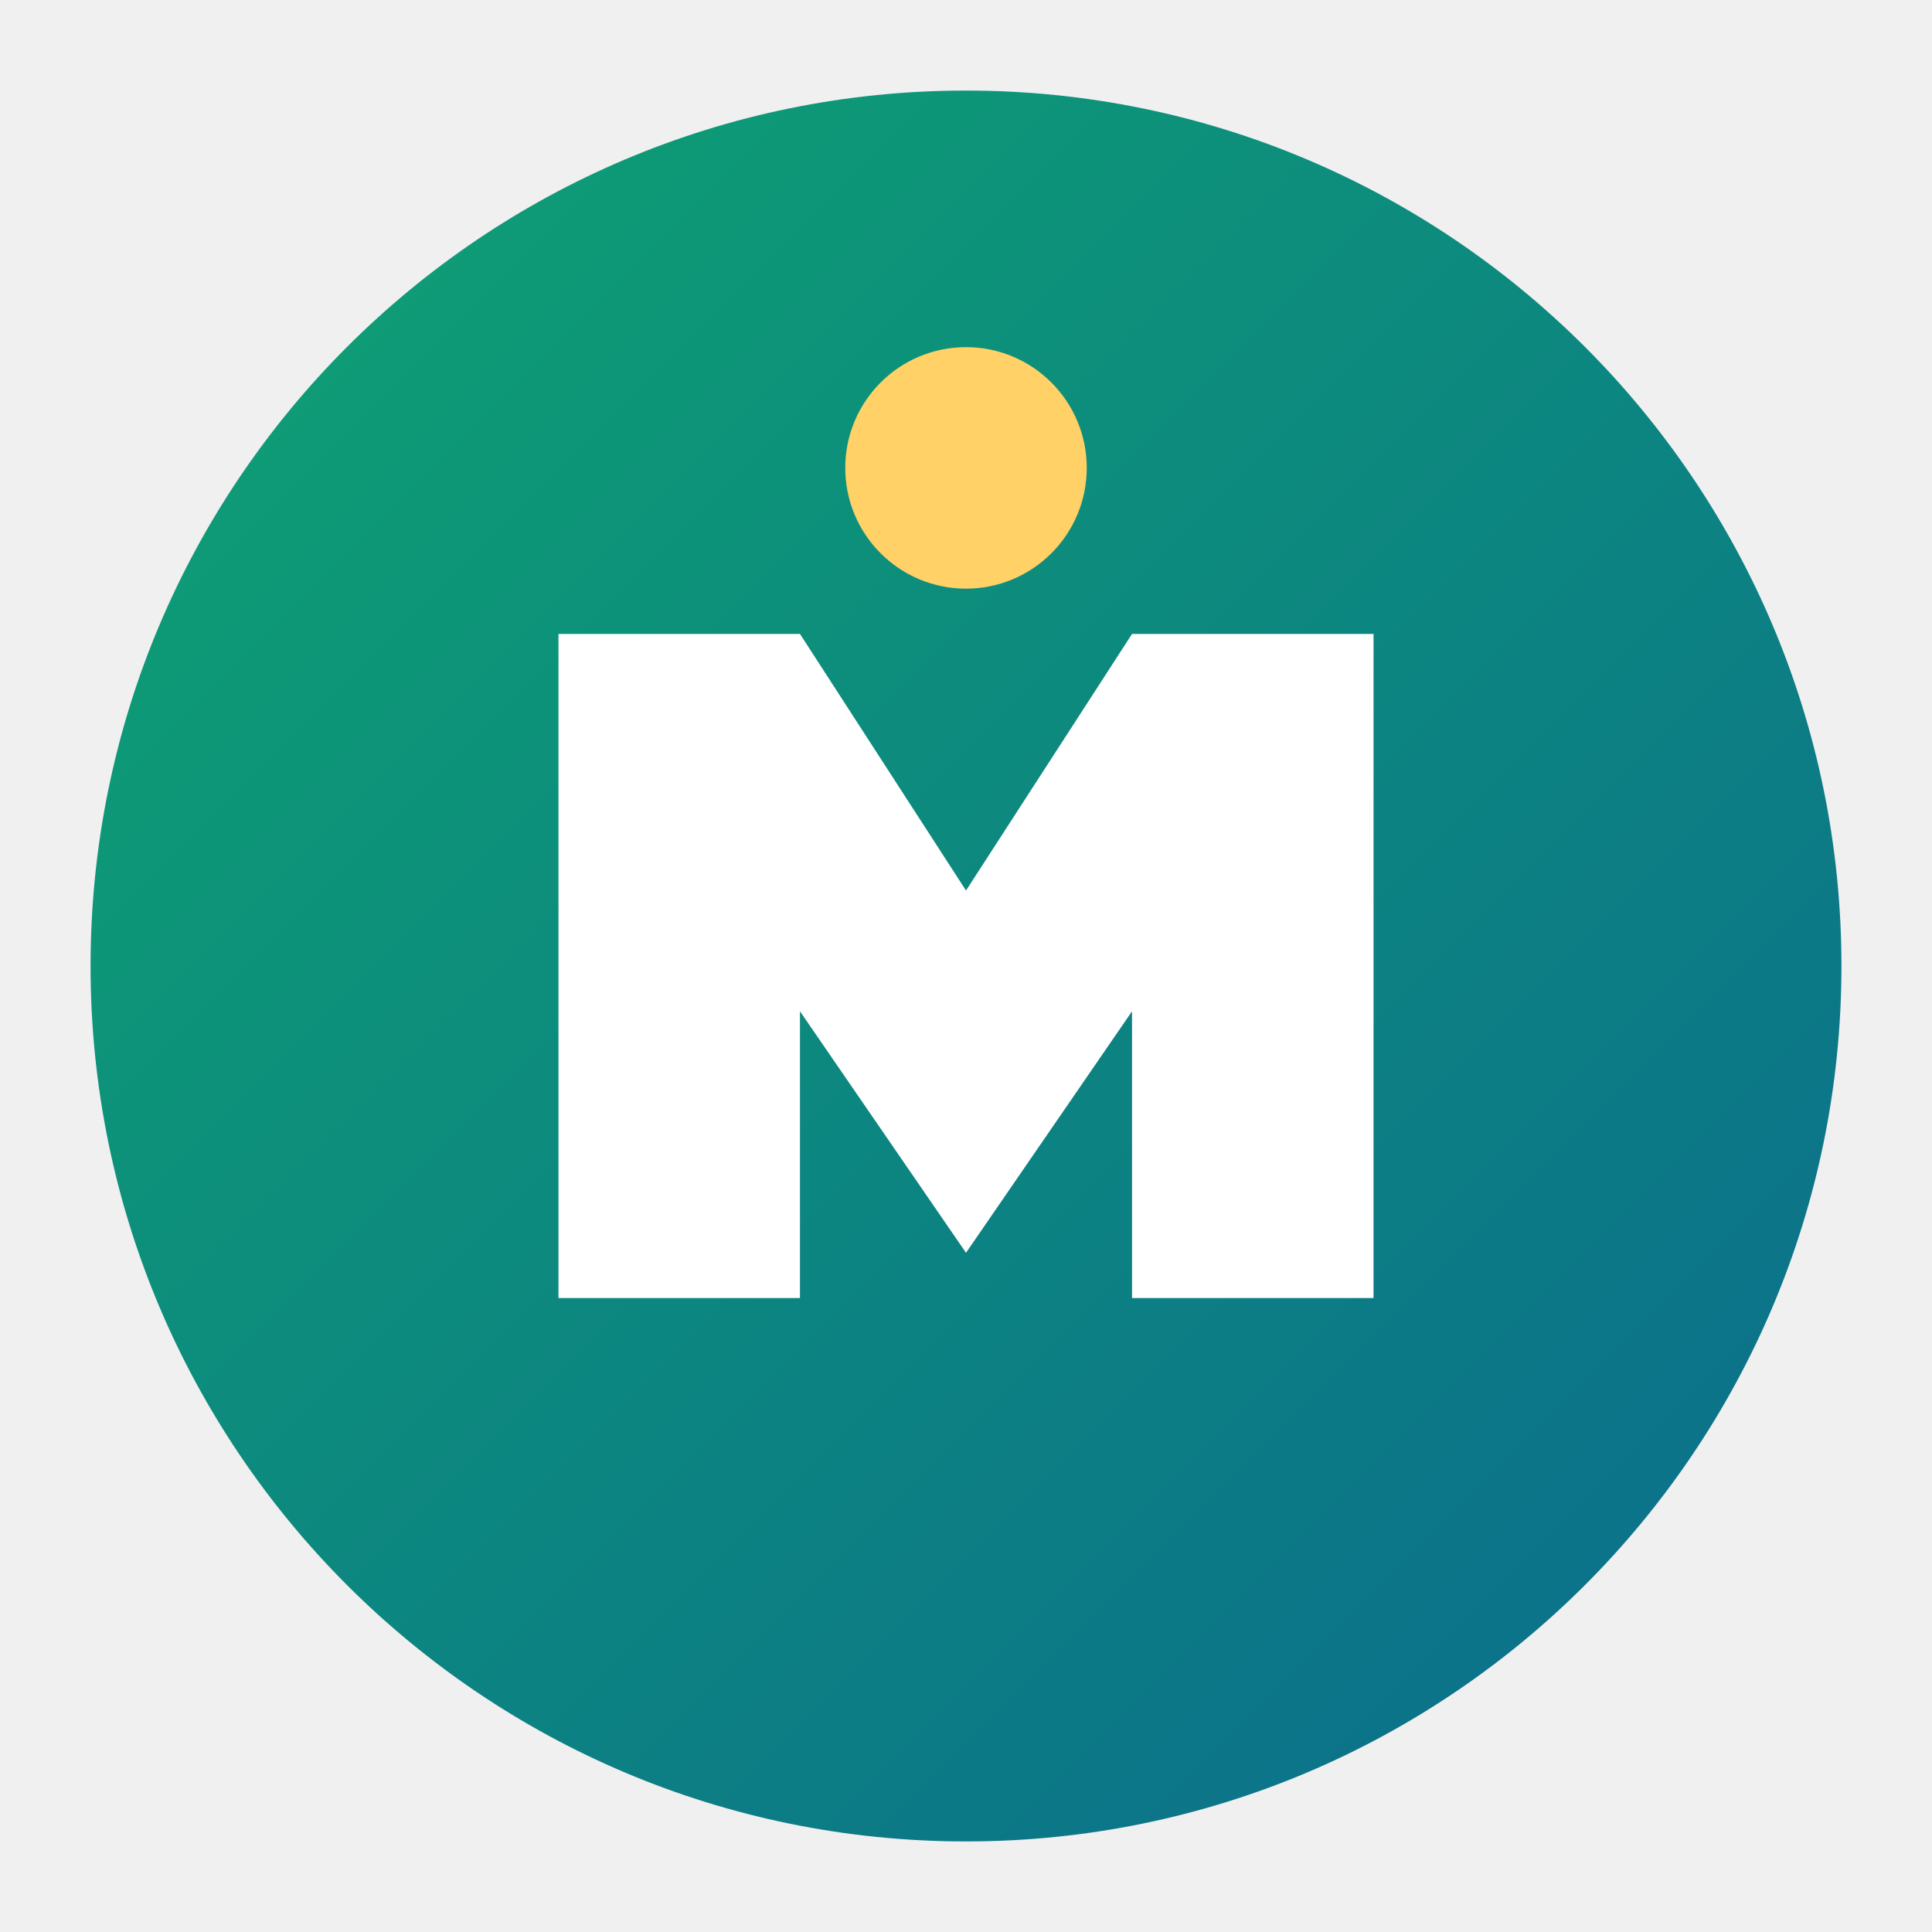
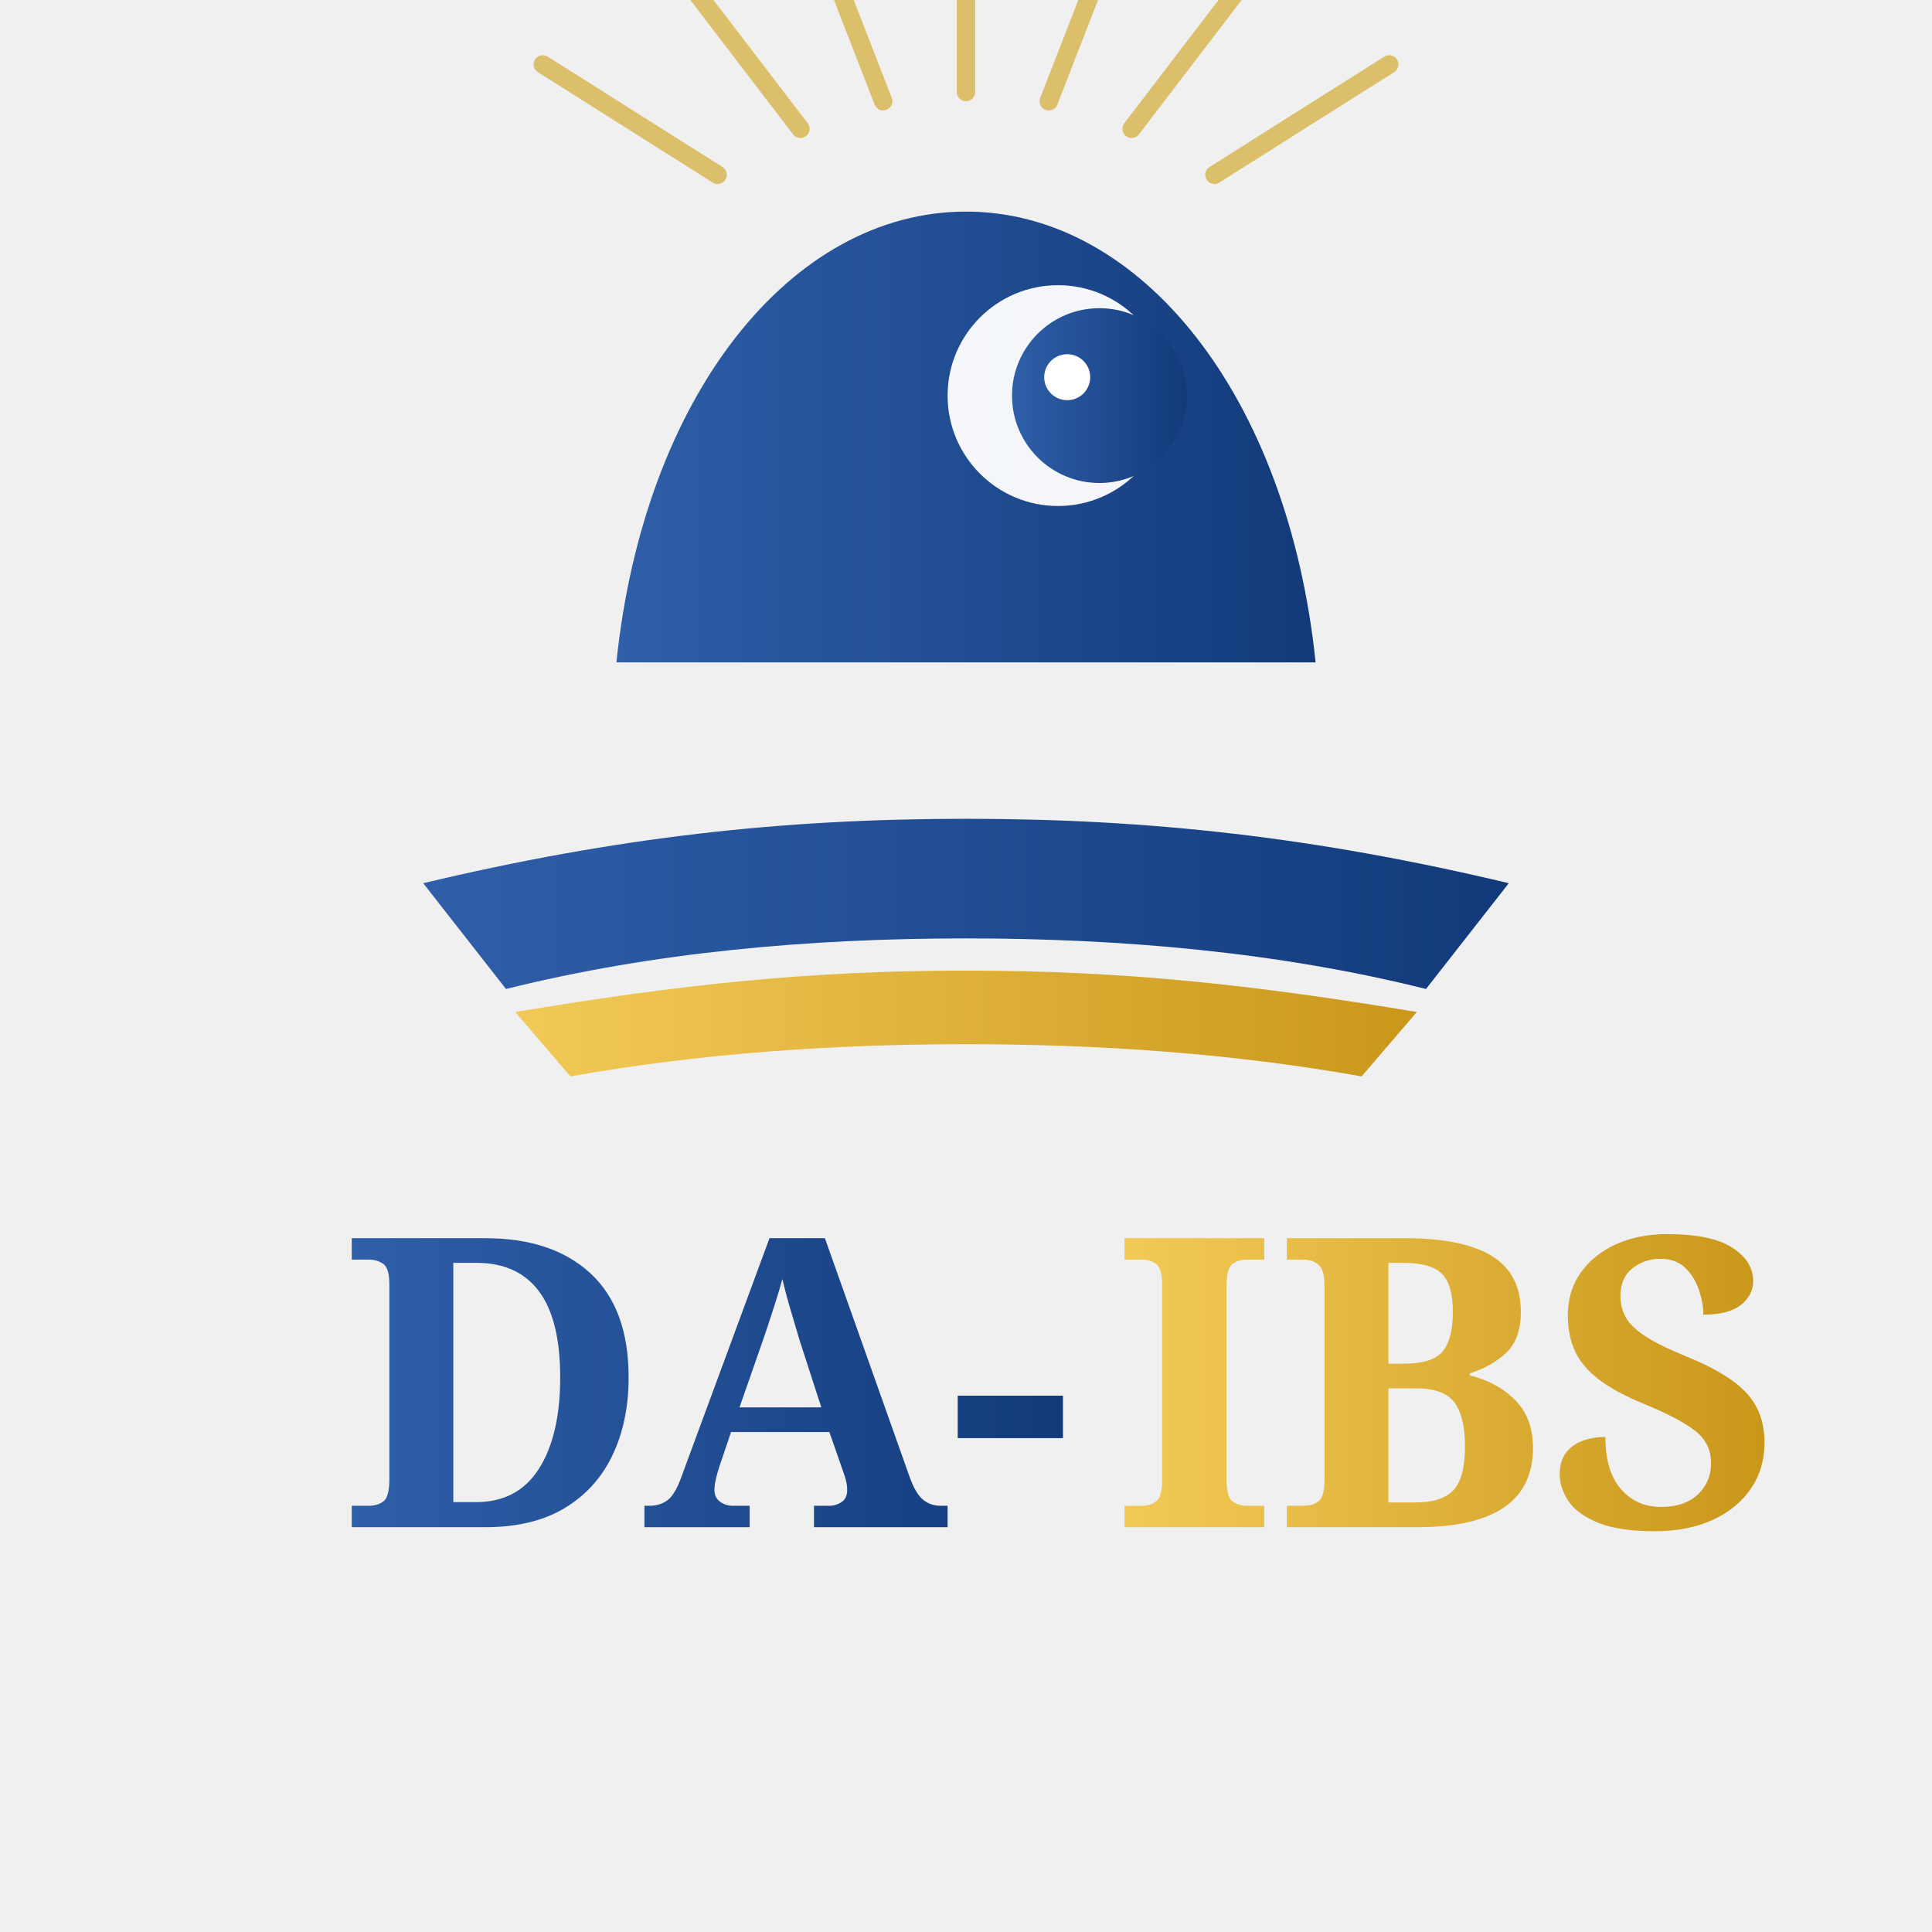
- <svg xmlns="http://www.w3.org/2000/svg" viewBox="0 0 128 128" role="img" aria-label="Logo Daarul Amiin IBS">
+ <svg xmlns="http://www.w3.org/2000/svg" viewBox="0 0 420 420" role="img" aria-label="Logo DA-IBS">
  <defs>
-     <linearGradient id="g" x1="0" x2="1" y1="0" y2="1">
-       <stop offset="0" stop-color="#0ea371" />
-       <stop offset="1" stop-color="#0b6b8e" />
+     <linearGradient id="g1" x1="0" x2="1">
+       <stop offset="0" stop-color="#2f5fa9" />
+       <stop offset="1" stop-color="#123a7a" />
+     </linearGradient>
+     <linearGradient id="g2" x1="0" x2="1">
+       <stop offset="0" stop-color="#f3ca57" />
+       <stop offset="1" stop-color="#c9971a" />
    </linearGradient>
  </defs>
-   <circle cx="64" cy="64" r="58" fill="url(#g)" />
-   <path d="M37 86V42h16l11 17 11-17h16v44H75V67L64 83 53 67v19H37z" fill="#fff" />
-   <circle cx="64" cy="31" r="8" fill="#ffd166" />
+   <g transform="translate(210,110)">
+     <g stroke="#d6b34a" stroke-width="4" stroke-linecap="round" opacity=".8">
+       <line x1="0" y1="-90" x2="0" y2="-130" />
+       <line x1="-18" y1="-88" x2="-32" y2="-124" />
+       <line x1="18" y1="-88" x2="32" y2="-124" />
+       <line x1="-36" y1="-82" x2="-62" y2="-116" />
+       <line x1="36" y1="-82" x2="62" y2="-116" />
+       <line x1="-54" y1="-72" x2="-92" y2="-96" />
+       <line x1="54" y1="-72" x2="92" y2="-96" />
+     </g>
+     <path d="M-76 34C-70-24-38-64 0-64s70 40 76 98H-76z" fill="url(#g1)" />
+     <circle cx="20" cy="-24" r="24" fill="#fff" opacity=".95" />
+     <circle cx="29" cy="-24" r="19" fill="url(#g1)" />
+     <circle cx="22" cy="-28" r="5" fill="#fff" />
+     <path d="M-118 82c42-10 78-14 118-14s76 4 118 14l-18 23c-32-8-66-11-100-11s-68 3-100 11z" fill="url(#g1)" />
+     <path d="M-98 110c36-6 64-9 98-9s62 3 98 9l-12 14c-28-5-57-7-86-7s-58 2-86 7z" fill="url(#g2)" />
+   </g>
+   <text x="74" y="332" font-family="Georgia,serif" font-size="88" font-weight="700" fill="url(#g1)">DA-</text>
+   <text x="242" y="332" font-family="Georgia,serif" font-size="88" font-weight="700" fill="url(#g2)">IBS</text>
</svg>
